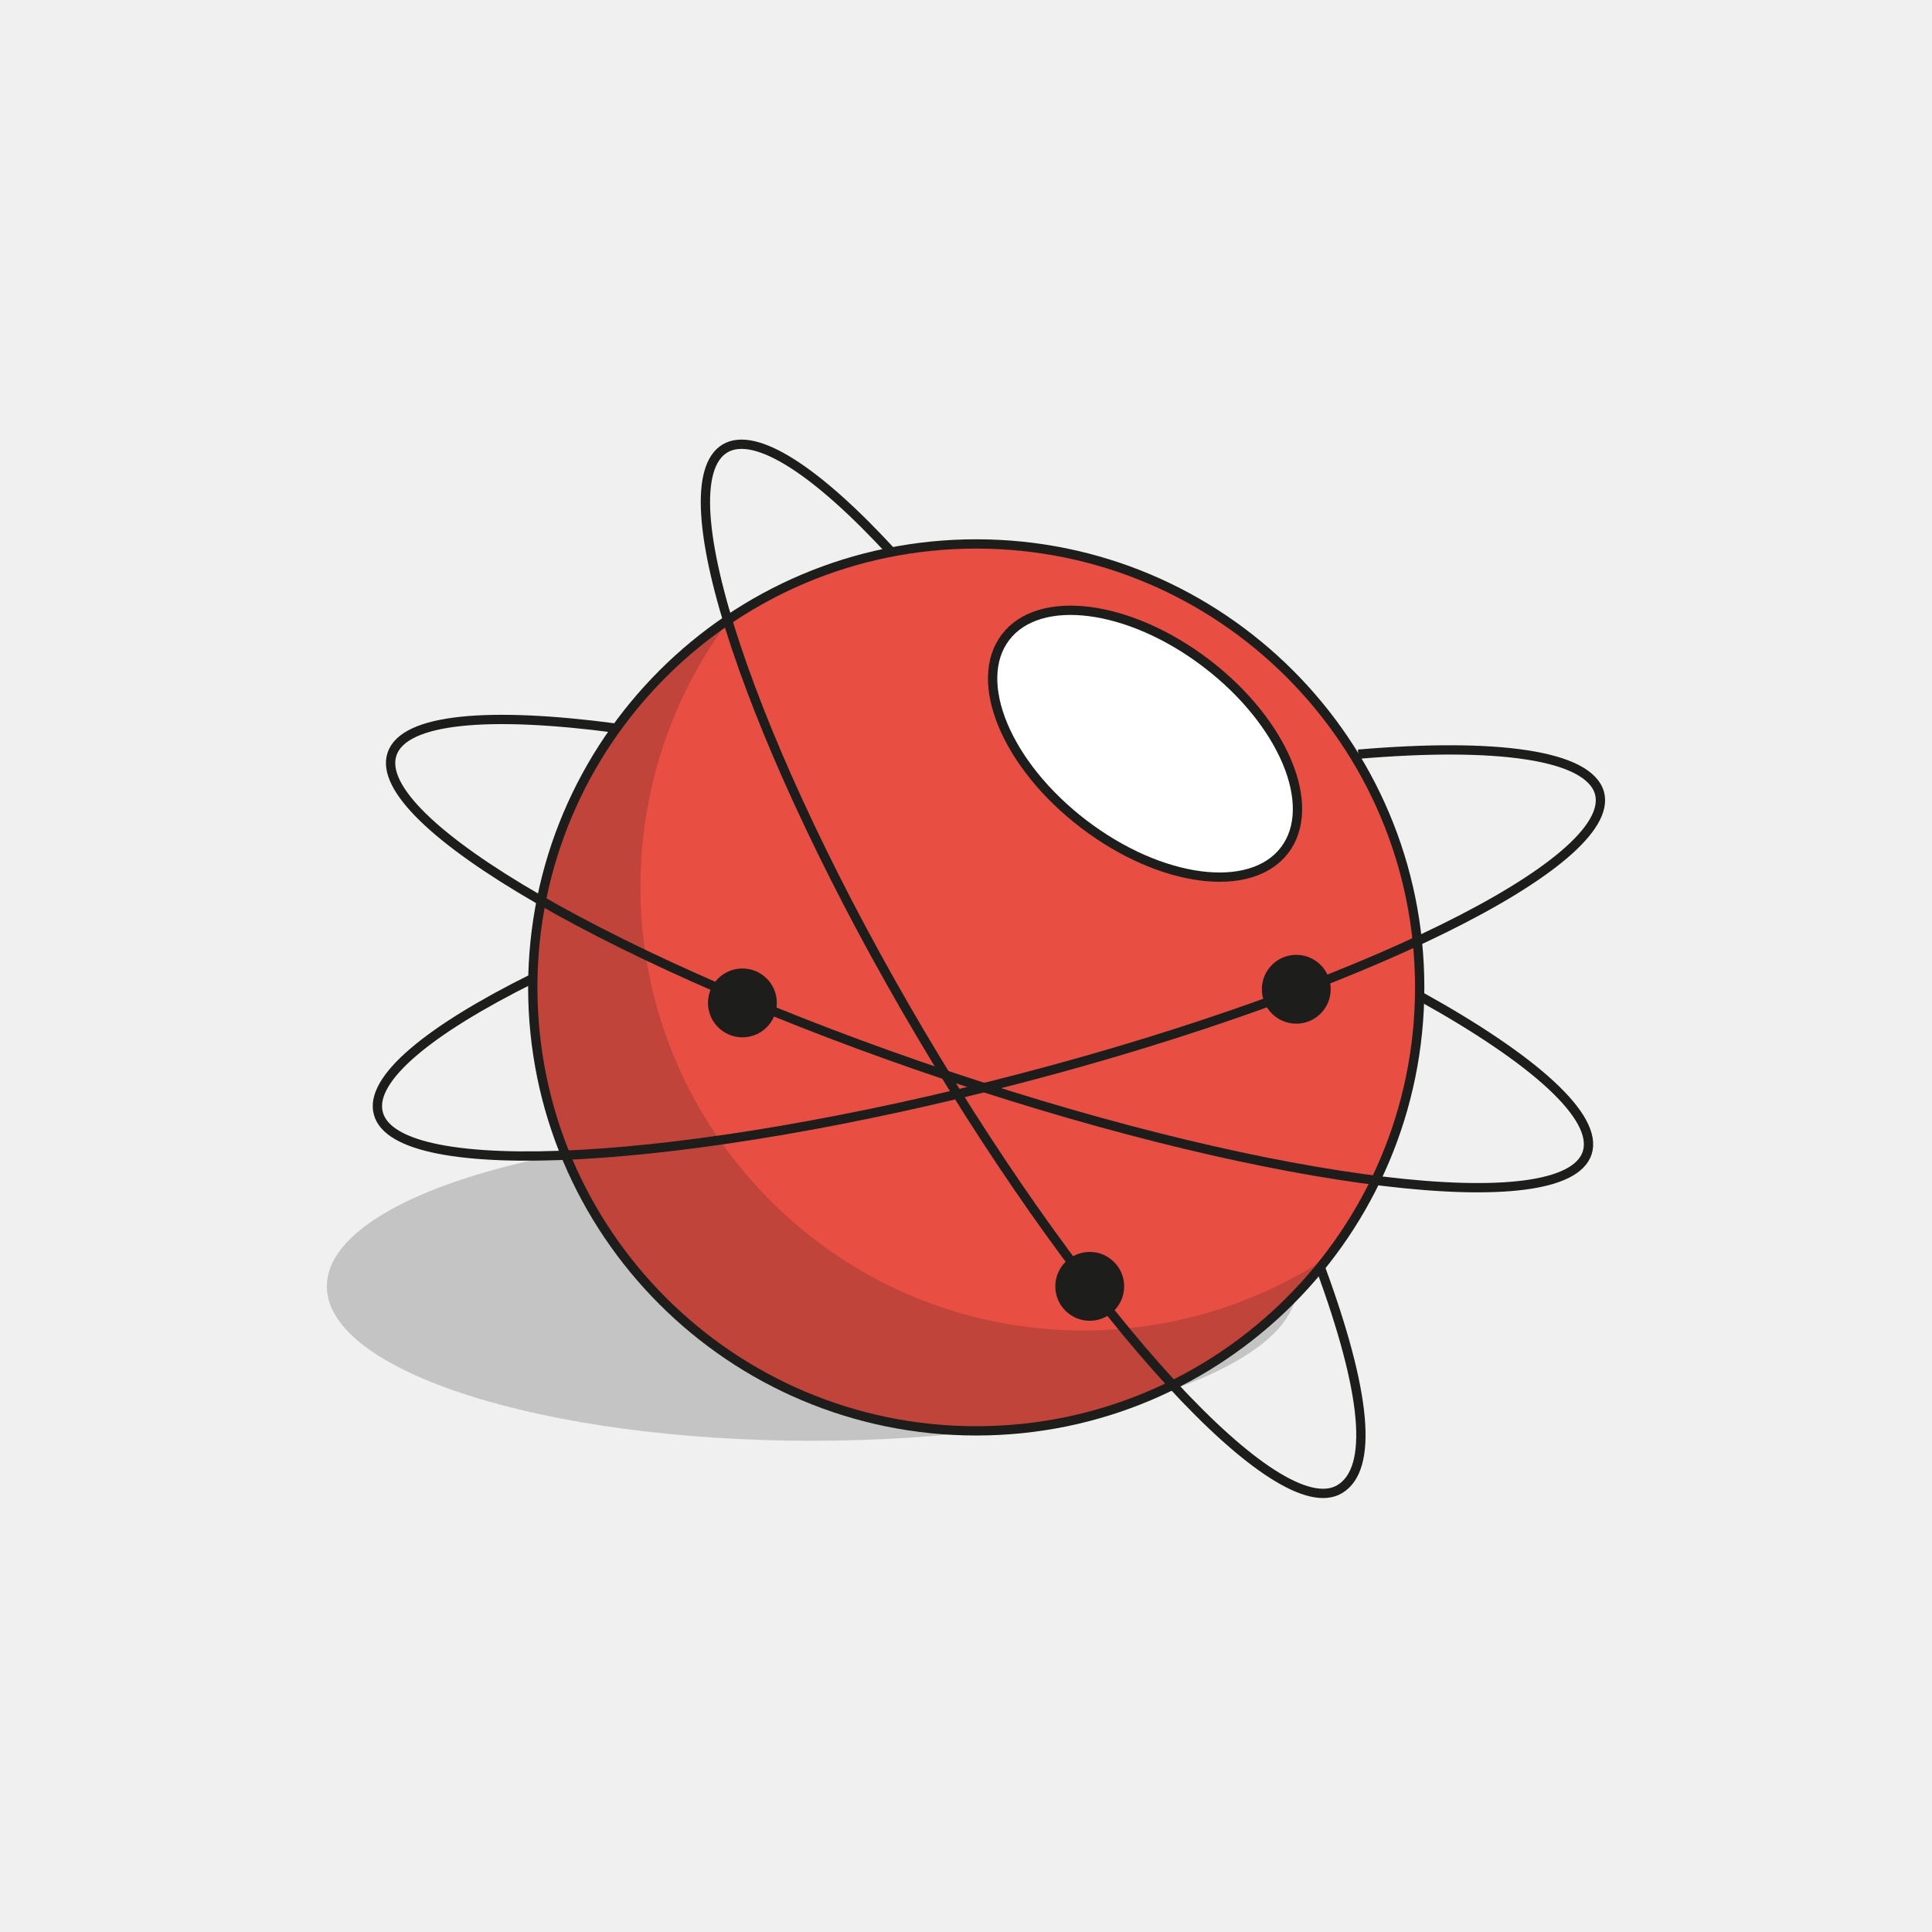
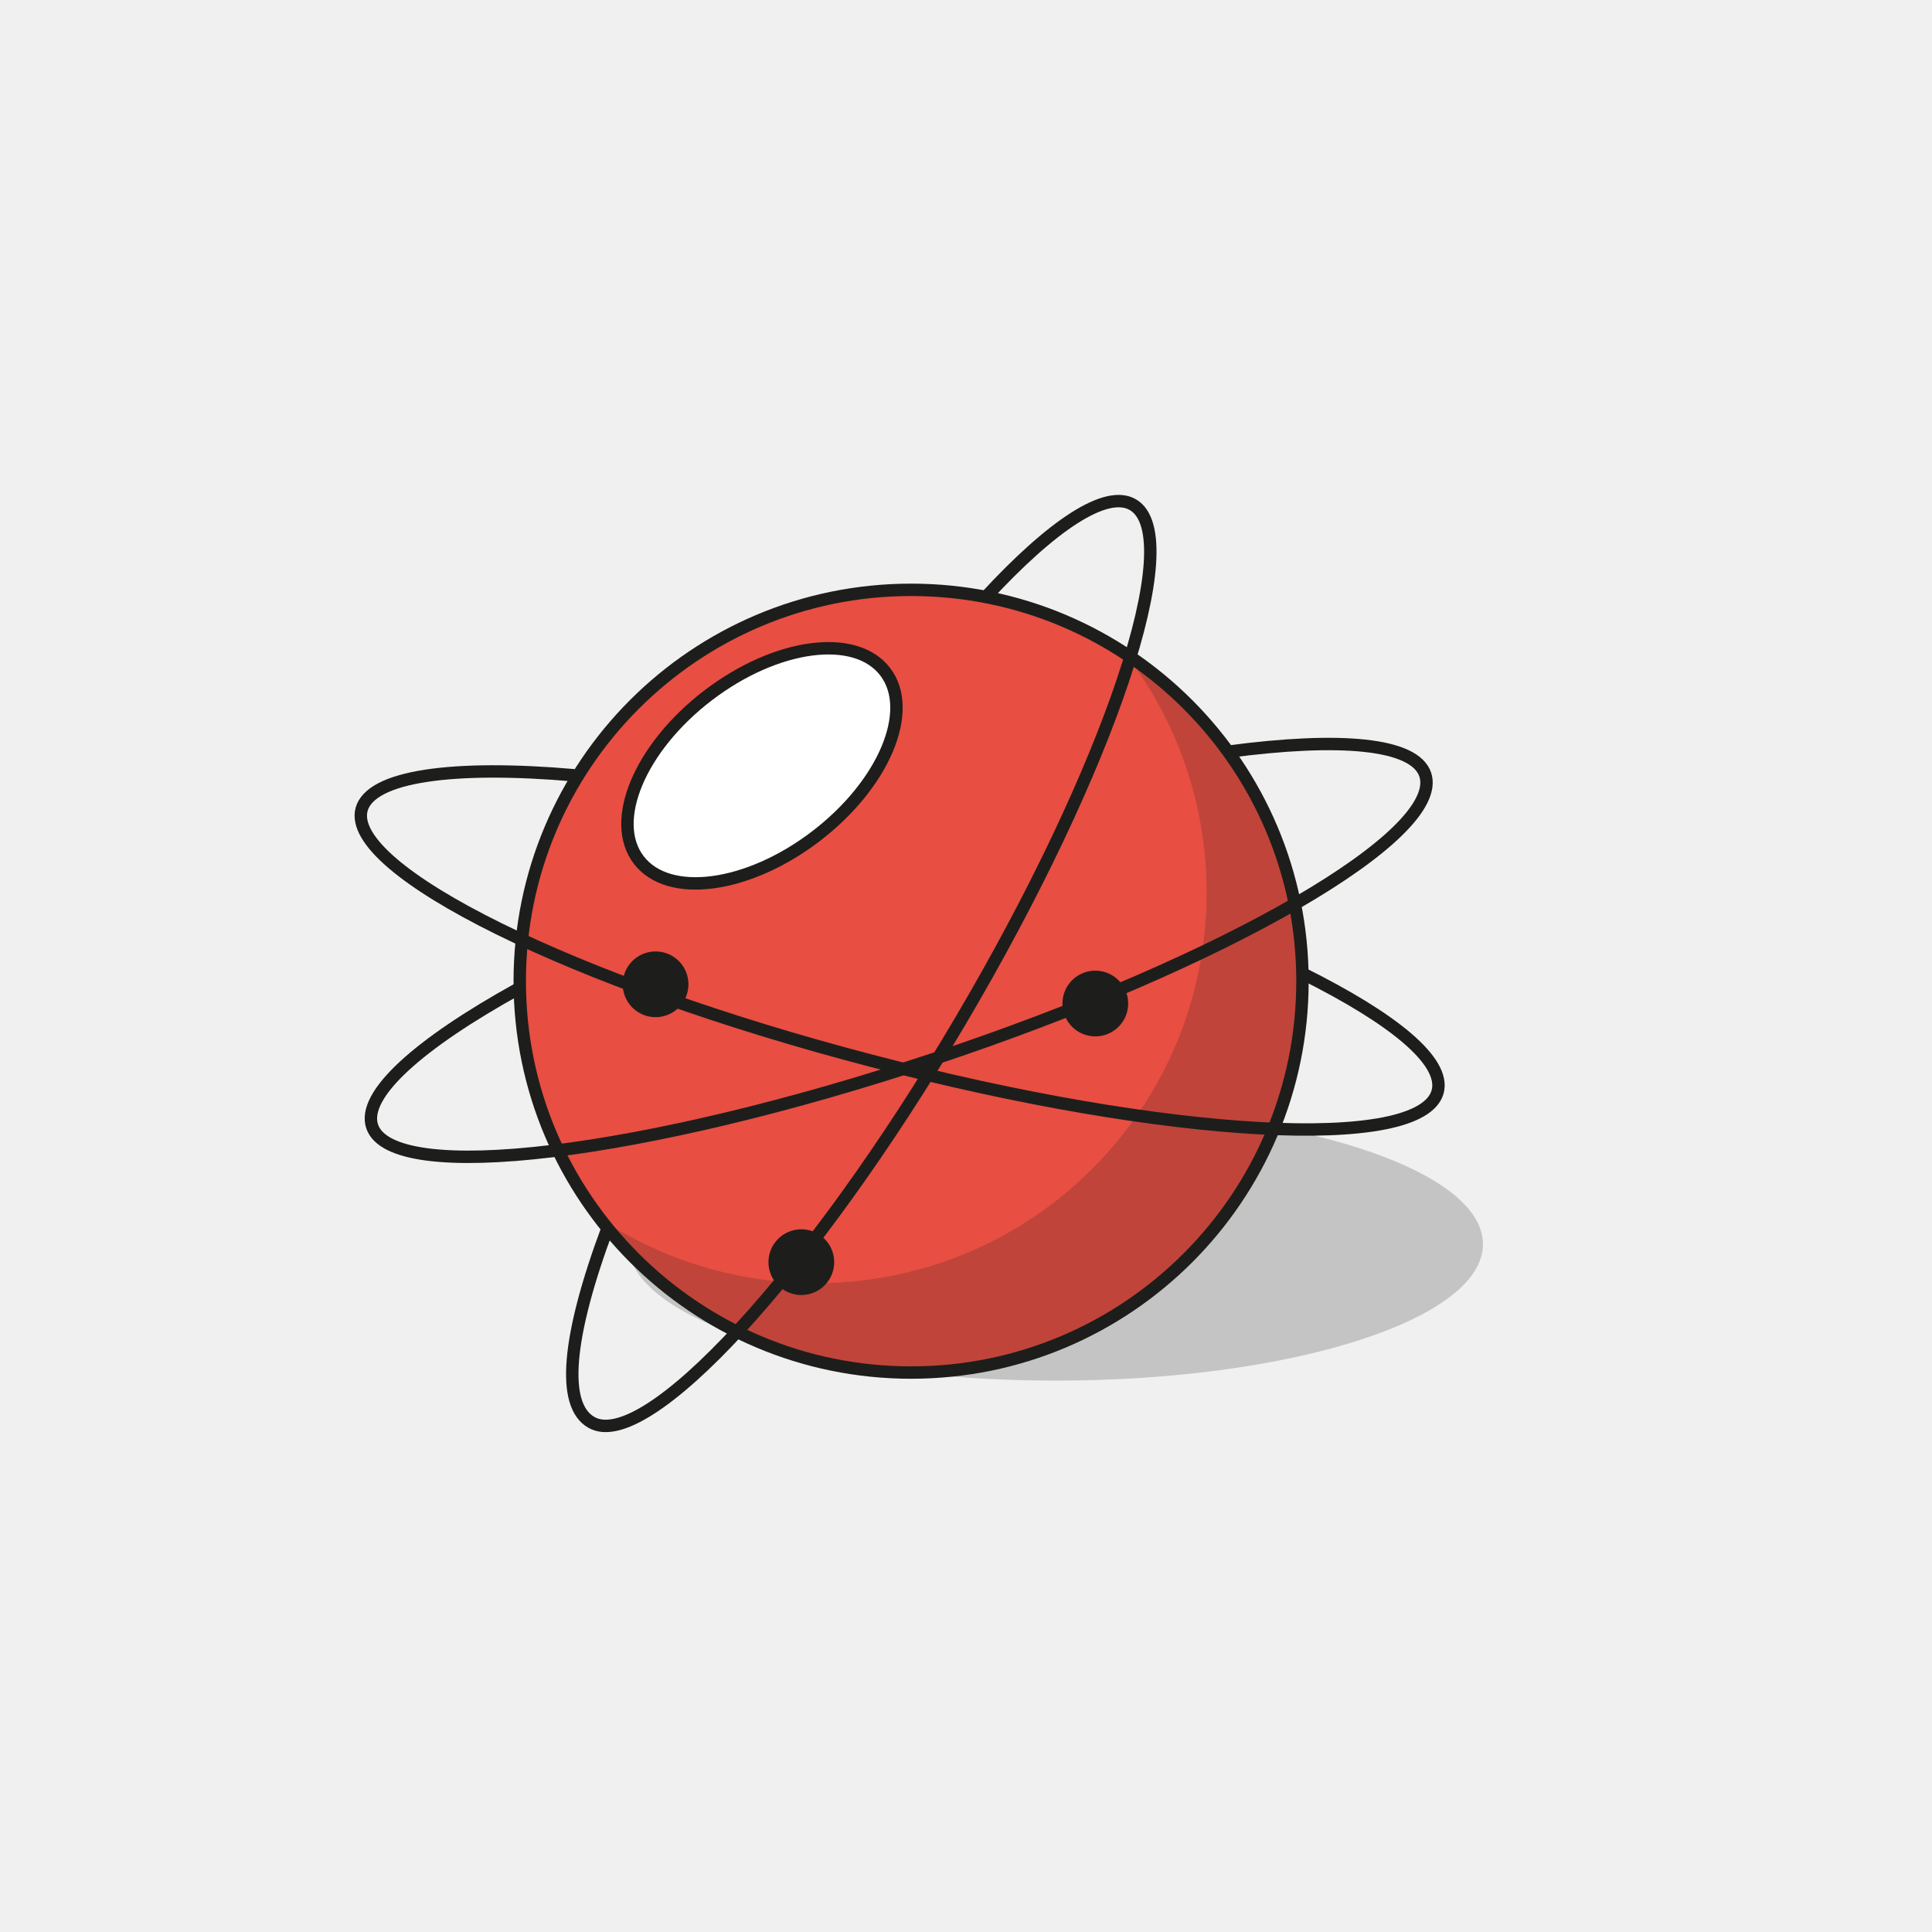
<svg xmlns="http://www.w3.org/2000/svg" version="1.1" id="Capa_1" x="0px" y="0px" viewBox="0 0 311.5 311.5" style="enable-background:new 0 0 311.5 311.5;" xml:space="preserve">
  <style type="text/css">
- 	.st0{fill:#1D1D1B;stroke:#1D1D1B;stroke-width:1.5;stroke-linecap:round;stroke-linejoin:round;stroke-miterlimit:10;}
- 	.st1{fill:#BBBABA;stroke:#1D1D1B;stroke-width:1.5;stroke-linecap:square;stroke-miterlimit:10;}
- 	.st2{opacity:0.2;fill:#1D1D1B;}
- 	.st3{opacity:0.21;fill:#1D1E1C;}
- 	.st4{fill:#D3B63C;stroke:#1D1E1C;stroke-width:1.5;stroke-linecap:round;stroke-linejoin:round;stroke-miterlimit:10;}
- 	.st5{fill:#FAD843;stroke:#1D1E1C;stroke-width:1.5;stroke-linecap:round;stroke-linejoin:round;stroke-miterlimit:10;}
- 	.st6{fill:#E84E42;stroke:#1D1E1C;stroke-width:1.5;stroke-linecap:round;stroke-linejoin:round;stroke-miterlimit:10;}
- 	.st7{fill:#FFFFFF;stroke:#1D1D1B;stroke-width:1.5;stroke-miterlimit:10;}
- 	.st8{opacity:0.2;}
- 	.st9{fill:#1D1D1B;}
- 	.st10{fill:none;stroke:#1D1E1C;stroke-width:1.5;stroke-miterlimit:10;}
- 	.st11{fill:#1D1E1C;stroke:#1D1E1C;stroke-width:1.5;stroke-linecap:round;stroke-linejoin:round;stroke-miterlimit:10;}
- 	.st12{fill:#4AC0EE;stroke:#1D1E1C;stroke-width:1.5;stroke-linecap:round;stroke-linejoin:round;stroke-miterlimit:10;}
- 	.st13{opacity:0.21;}
- 	.st14{fill:#1D1E1C;}
- 	.st15{fill:#FFF8F1;stroke:#1D1E1C;stroke-width:1.5;stroke-linecap:round;stroke-linejoin:round;stroke-miterlimit:10;}
- 	.st16{fill:#65C1BE;stroke:#000000;stroke-width:1.5;stroke-linecap:round;stroke-linejoin:round;stroke-miterlimit:10;}
- 	.st17{fill:#FFFFFF;stroke:#1D1D1B;stroke-width:1.5;stroke-linecap:round;stroke-linejoin:round;stroke-miterlimit:10;}
- 	.st18{fill:#ADADA6;stroke:#1D1D1B;stroke-width:1.5;stroke-linecap:round;stroke-linejoin:round;stroke-miterlimit:10;}
- 	.st19{fill:#8F8D8E;stroke:#1D1D1B;stroke-width:1.5;stroke-linecap:round;stroke-linejoin:round;stroke-miterlimit:10;}
- 	.st20{fill:#DADAD2;stroke:#1D1D1B;stroke-width:1.5;stroke-linecap:round;stroke-linejoin:round;stroke-miterlimit:10;}
- 	.st21{fill:#65C1BE;stroke:#000000;stroke-width:1.5;stroke-miterlimit:10;}
- 	.st22{fill:#549E9A;stroke:#000000;stroke-width:1.5;stroke-miterlimit:10;}
- 	.st23{fill:#FFFFFF;}
- 	.st24{clip-path:url(#SVGID_2_);}
- 	.st25{fill:#DADAD2;stroke:#1D1D1B;stroke-width:1.5;stroke-miterlimit:10;}
- 	.st26{fill:#77C6C7;stroke:#1D1D1B;stroke-width:1.5;stroke-linecap:round;stroke-linejoin:round;stroke-miterlimit:10;}
- 	.st27{fill:none;stroke:#000000;stroke-width:1.5;stroke-miterlimit:10;}
- 	.st28{fill:#F0F0F0;stroke:#1D1E1C;stroke-width:1.5;stroke-miterlimit:10;}
- 	.st29{clip-path:url(#SVGID_4_);}
- 	.st30{fill:#DBBD3E;stroke:#1D1E1C;stroke-width:1.5;stroke-miterlimit:10;}
- 	.st31{opacity:0.23;}
- 	.st32{fill:#FAD844;stroke:#1D1E1C;stroke-width:1.5;stroke-miterlimit:10;}
- 	.st33{fill:none;stroke:#1D1D1B;stroke-width:1.5;stroke-linecap:round;stroke-linejoin:round;stroke-miterlimit:10;}
- 	.st34{fill:#333333;stroke:#1D1D1B;stroke-width:1.5;stroke-linecap:square;stroke-miterlimit:10;}
- 	.st35{fill:#FFFFFF;stroke:#1D1D1B;stroke-width:1.55;stroke-miterlimit:10;}
- 	.st36{fill:none;stroke:#1D1E1C;stroke-width:1.5;stroke-linecap:round;stroke-linejoin:round;stroke-miterlimit:10;}
- 	.st37{fill:url(#);}
- 	.st38{fill:#FFFFFF;stroke:#1D1E1C;stroke-width:1.5;stroke-linecap:round;stroke-linejoin:round;stroke-miterlimit:10;}
- 	.st39{fill:#CC413A;stroke:#1D1E1C;stroke-width:1.5;stroke-linecap:round;stroke-linejoin:round;stroke-miterlimit:10;}
- 	.st40{opacity:0.26;fill:#1D1E1C;}
- 	.st41{fill:#EEEEEE;stroke:#1D1E1C;stroke-width:1.5;stroke-miterlimit:10;}
- 	.st42{fill:#1D1E1C;stroke:#1D1E1C;stroke-width:1.5;stroke-miterlimit:10;}
- 	.st43{fill:#C1C1BF;stroke:#1D1D1B;stroke-width:1.5;stroke-linecap:round;stroke-linejoin:round;stroke-miterlimit:10;}
- 	.st44{fill:#AFAFA8;stroke:#1D1D1B;stroke-width:1.5;stroke-linecap:round;stroke-linejoin:round;stroke-miterlimit:10;}
- 	.st45{fill:#C1C1BF;}
+ 	.st0{enable-background:new    ;}
+ 	.st1{clip-path:url(#SVGID_2_);enable-background:new    ;}
+ 	.st2{fill:#131412;}
+ 	.st3{fill:#131312;}
+ 	.st4{fill:#121311;}
+ 	.st5{fill:#D3B63C;stroke:#1D1E1C;stroke-width:2;stroke-linecap:round;stroke-linejoin:round;stroke-miterlimit:10;}
+ 	.st6{fill:#E84E42;stroke:#1D1E1C;stroke-width:2;stroke-linecap:round;stroke-linejoin:round;stroke-miterlimit:10;}
+ 	.st7{fill:#1D1D1B;stroke:#1D1D1B;stroke-width:1.5;stroke-linecap:round;stroke-linejoin:round;stroke-miterlimit:10;}
+ 	.st8{fill:#BBBABA;stroke:#1D1D1B;stroke-width:1.5;stroke-linecap:square;stroke-miterlimit:10;}
+ 	.st9{opacity:0.2;fill:#1D1D1B;}
+ 	.st10{opacity:0.21;fill:#1D1E1C;}
+ 	.st11{fill:#D3B63C;stroke:#1D1E1C;stroke-width:1.5;stroke-linecap:round;stroke-linejoin:round;stroke-miterlimit:10;}
+ 	.st12{fill:#FAD843;stroke:#1D1E1C;stroke-width:1.5;stroke-linecap:round;stroke-linejoin:round;stroke-miterlimit:10;}
+ 	.st13{fill:#E84E42;stroke:#1D1E1C;stroke-width:1.5;stroke-linecap:round;stroke-linejoin:round;stroke-miterlimit:10;}
+ 	.st14{fill:#FFFFFF;stroke:#1D1D1B;stroke-width:1.5;stroke-miterlimit:10;}
+ 	.st15{fill:#FAD843;stroke:#1D1E1C;stroke-width:2;stroke-linecap:round;stroke-linejoin:round;stroke-miterlimit:10;}
+ 	.st16{fill:#FFFFFF;stroke:#1D1D1B;stroke-width:2;stroke-miterlimit:10;}
+ 	.st17{opacity:0.2;}
+ 	.st18{fill:#1D1D1B;}
+ 	.st19{fill:none;stroke:#1D1E1C;stroke-width:1.5;stroke-miterlimit:10;}
+ 	.st20{fill:#1D1E1C;stroke:#1D1E1C;stroke-width:1.5;stroke-linecap:round;stroke-linejoin:round;stroke-miterlimit:10;}
+ 	.st21{fill:#4AC0EE;stroke:#1D1E1C;stroke-width:1.5;stroke-linecap:round;stroke-linejoin:round;stroke-miterlimit:10;}
+ 	.st22{opacity:0.21;}
+ 	.st23{fill:#1D1E1C;}
+ 	.st24{fill:#4AC0EE;stroke:#1D1E1C;stroke-width:2;stroke-linecap:round;stroke-linejoin:round;stroke-miterlimit:10;}
+ 	.st25{fill:#FFF8F1;stroke:#1D1E1C;stroke-width:2;stroke-linecap:round;stroke-linejoin:round;stroke-miterlimit:10;}
+ 	.st26{fill:#65C1BE;stroke:#000000;stroke-width:1.5;stroke-linecap:round;stroke-linejoin:round;stroke-miterlimit:10;}
+ 	.st27{fill:#FFFFFF;stroke:#1D1D1B;stroke-width:1.5;stroke-linecap:round;stroke-linejoin:round;stroke-miterlimit:10;}
+ 	.st28{fill:#ADADA6;stroke:#1D1D1B;stroke-width:1.5;stroke-linecap:round;stroke-linejoin:round;stroke-miterlimit:10;}
+ 	.st29{fill:#8F8D8E;stroke:#1D1D1B;stroke-width:1.5;stroke-linecap:round;stroke-linejoin:round;stroke-miterlimit:10;}
+ 	.st30{fill:#DADAD2;stroke:#1D1D1B;stroke-width:1.5;stroke-linecap:round;stroke-linejoin:round;stroke-miterlimit:10;}
+ 	.st31{fill:#65C1BE;stroke:#000000;stroke-width:1.5;stroke-miterlimit:10;}
+ 	.st32{fill:#549E9A;stroke:#000000;stroke-width:1.5;stroke-miterlimit:10;}
+ 	.st33{fill:#FFFFFF;}
+ 	.st34{fill:#65C1BE;stroke:#000000;stroke-width:2;stroke-miterlimit:10;}
+ 	.st35{fill:#549E9A;stroke:#000000;stroke-width:2;stroke-miterlimit:10;}
+ 	.st36{fill:#65C1BE;stroke:#000000;stroke-width:2;stroke-linecap:round;stroke-linejoin:round;stroke-miterlimit:10;}
+ 	.st37{clip-path:url(#SVGID_4_);}
+ 	.st38{fill:#DADAD2;stroke:#1D1D1B;stroke-width:1.5;stroke-miterlimit:10;}
+ 	.st39{fill:#77C6C7;stroke:#1D1D1B;stroke-width:1.5;stroke-linecap:round;stroke-linejoin:round;stroke-miterlimit:10;}
+ 	.st40{fill:none;stroke:#000000;stroke-width:1.5;stroke-miterlimit:10;}
+ 	.st41{fill:#F0F0F0;stroke:#1D1E1C;stroke-width:1.5;stroke-miterlimit:10;}
+ 	.st42{clip-path:url(#SVGID_6_);}
+ 	.st43{fill:#DADAD2;stroke:#1D1D1B;stroke-width:2;stroke-miterlimit:10;}
+ 	.st44{fill:none;stroke:#1D1E1C;stroke-width:2;stroke-miterlimit:10;}
+ 	.st45{fill:#77C6C7;stroke:#1D1D1B;stroke-width:2;stroke-linecap:round;stroke-linejoin:round;stroke-miterlimit:10;}
+ 	.st46{fill:#DADAD2;stroke:#1D1D1B;stroke-width:2;stroke-linecap:round;stroke-linejoin:round;stroke-miterlimit:10;}
+ 	.st47{fill:none;stroke:#000000;stroke-width:2;stroke-miterlimit:10;}
+ 	.st48{fill:#F0F0F0;stroke:#1D1E1C;stroke-width:2;stroke-miterlimit:10;}
+ 	.st49{clip-path:url(#SVGID_8_);}
+ 	.st50{clip-path:url(#SVGID_10_);}
+ 	.st51{fill:#DBBD3E;stroke:#1D1E1C;stroke-width:1.5;stroke-miterlimit:10;}
+ 	.st52{opacity:0.23;}
+ 	.st53{fill:#FAD844;stroke:#1D1E1C;stroke-width:1.5;stroke-miterlimit:10;}
+ 	.st54{fill:#FFFFFF;stroke:#1D1D1B;stroke-width:2;stroke-linecap:round;stroke-linejoin:round;stroke-miterlimit:10;}
+ 	.st55{fill:none;stroke:#1D1D1B;stroke-width:1.5;stroke-linecap:round;stroke-linejoin:round;stroke-miterlimit:10;}
+ 	.st56{fill:none;stroke:#1D1D1B;stroke-width:2;stroke-linecap:round;stroke-linejoin:round;stroke-miterlimit:10;}
+ 	.st57{fill:#333333;stroke:#1D1D1B;stroke-width:1.5;stroke-linecap:square;stroke-miterlimit:10;}
+ 	.st58{fill:#1D1D1B;stroke:#1D1D1B;stroke-width:2;stroke-linecap:round;stroke-linejoin:round;stroke-miterlimit:10;}
+ 	.st59{fill:#BBBABA;stroke:#1D1D1B;stroke-width:2;stroke-linecap:square;stroke-miterlimit:10;}
+ 	.st60{fill:#333333;stroke:#1D1D1B;stroke-width:2;stroke-linecap:square;stroke-miterlimit:10;}
+ 	.st61{fill:#FFFFFF;stroke:#1D1D1B;stroke-width:1.55;stroke-miterlimit:10;}
+ 	.st62{fill:#DBBD3E;stroke:#1D1E1C;stroke-width:2;stroke-miterlimit:10;}
+ 	.st63{fill:#FAD844;stroke:#1D1E1C;stroke-width:2;stroke-miterlimit:10;}
+ 	.st64{fill:none;stroke:#1D1E1C;stroke-width:1.5;stroke-linecap:round;stroke-linejoin:round;stroke-miterlimit:10;}
+ 	.st65{fill:none;stroke:#1D1E1C;stroke-width:2;stroke-linecap:round;stroke-linejoin:round;stroke-miterlimit:10;}
+ 	.st66{fill:url(#);}
+ 	.st67{fill:#FFFFFF;stroke:#1D1E1C;stroke-width:1.5;stroke-linecap:round;stroke-linejoin:round;stroke-miterlimit:10;}
+ 	.st68{fill:#CC413A;stroke:#1D1E1C;stroke-width:1.5;stroke-linecap:round;stroke-linejoin:round;stroke-miterlimit:10;}
+ 	.st69{opacity:0.26;fill:#1D1E1C;}
+ 	.st70{fill:#EEEEEE;stroke:#1D1E1C;stroke-width:1.5;stroke-miterlimit:10;}
+ 	.st71{fill:#1D1E1C;stroke:#1D1E1C;stroke-width:1.5;stroke-miterlimit:10;}
+ 	.st72{fill:#C1C1BF;stroke:#1D1D1B;stroke-width:1.5;stroke-linecap:round;stroke-linejoin:round;stroke-miterlimit:10;}
+ 	.st73{fill:#AFAFA8;stroke:#1D1D1B;stroke-width:1.5;stroke-linecap:round;stroke-linejoin:round;stroke-miterlimit:10;}
+ 	.st74{fill:#C1C1BF;}
+ 	.st75{fill:#1D1E1C;stroke:#1D1E1C;stroke-width:2;stroke-linecap:round;stroke-linejoin:round;stroke-miterlimit:10;}
+ 	.st76{fill:#549E9A;stroke:#000000;stroke-width:2;stroke-linecap:round;stroke-linejoin:round;stroke-miterlimit:10;}
+ 	.st77{fill:#ADADA6;stroke:#1D1D1B;stroke-width:2;stroke-linecap:round;stroke-linejoin:round;stroke-miterlimit:10;}
+ 	.st78{fill:#8F8D8E;stroke:#1D1D1B;stroke-width:2;stroke-linecap:round;stroke-linejoin:round;stroke-miterlimit:10;}
+ 	.st79{clip-path:url(#SVGID_12_);enable-background:new    ;}
+ 	.st80{fill:#0F0F0E;}
+ 	.st81{clip-path:url(#SVGID_14_);enable-background:new    ;}
+ 	.st82{fill:#111110;}
+ 	.st83{fill:#10100F;}
+ 	.st84{fill:#484747;}
+ 	.st85{clip-path:url(#SVGID_16_);enable-background:new    ;}
+ 	.st86{fill:#4A494A;}
+ 	.st87{fill:#151513;}
+ 	.st88{clip-path:url(#SVGID_18_);enable-background:new    ;}
+ 	.st89{fill:#121211;}
+ 	.st90{fill:#131311;}
+ 	.st91{clip-path:url(#SVGID_20_);enable-background:new    ;}
+ 	.st92{clip-path:url(#SVGID_22_);enable-background:new    ;}
+ 	.st93{clip-path:url(#SVGID_24_);enable-background:new    ;}
+ 	.st94{fill:#656465;}
+ 	.st95{clip-path:url(#SVGID_26_);enable-background:new    ;}
+ 	.st96{fill:#595758;}
+ 	.st97{fill:#5C5A5B;}
+ 	.st98{fill:#5E5D5E;}
+ 	.st99{clip-path:url(#SVGID_28_);enable-background:new    ;}
+ 	.st100{fill:#565555;}
+ 	.st101{fill:#535252;}
+ 	.st102{fill:#504F50;}
+ 	.st103{fill:#4D4C4D;}
+ 	.st104{clip-path:url(#SVGID_30_);enable-background:new    ;}
+ 	.st105{clip-path:url(#SVGID_32_);enable-background:new    ;}
+ 	.st106{clip-path:url(#SVGID_34_);enable-background:new    ;}
+ 	.st107{clip-path:url(#SVGID_36_);enable-background:new    ;}
+ 	.st108{fill:#484748;}
+ 	.st109{clip-path:url(#SVGID_38_);enable-background:new    ;}
+ 	.st110{clip-path:url(#SVGID_40_);enable-background:new    ;}
+ 	.st111{clip-path:url(#SVGID_42_);enable-background:new    ;}
+ 	.st112{clip-path:url(#SVGID_44_);enable-background:new    ;}
+ 	.st113{clip-path:url(#SVGID_46_);enable-background:new    ;}
+ 	.st114{clip-path:url(#SVGID_48_);enable-background:new    ;}
+ 	.st115{clip-path:url(#SVGID_50_);enable-background:new    ;}
+ 	.st116{clip-path:url(#SVGID_52_);enable-background:new    ;}
+ 	.st117{clip-path:url(#SVGID_54_);enable-background:new    ;}
+ 	.st118{clip-path:url(#SVGID_56_);enable-background:new    ;}
+ 	.st119{clip-path:url(#SVGID_58_);enable-background:new    ;}
+ 	.st120{clip-path:url(#SVGID_60_);enable-background:new    ;}
+ 	.st121{clip-path:url(#SVGID_62_);enable-background:new    ;}
+ 	.st122{clip-path:url(#SVGID_64_);enable-background:new    ;}
+ 	.st123{clip-path:url(#SVGID_66_);enable-background:new    ;}
+ 	.st124{clip-path:url(#SVGID_68_);enable-background:new    ;}
+ 	.st125{fill:#595859;}
+ 	.st126{clip-path:url(#SVGID_70_);enable-background:new    ;}
+ 	.st127{clip-path:url(#SVGID_72_);enable-background:new    ;}
+ 	.st128{clip-path:url(#SVGID_74_);enable-background:new    ;}
+ 	.st129{fill:#585758;}
+ 	.st130{clip-path:url(#SVGID_76_);enable-background:new    ;}
+ 	.st131{clip-path:url(#SVGID_78_);enable-background:new    ;}
+ 	.st132{clip-path:url(#SVGID_80_);enable-background:new    ;}
+ 	.st133{clip-path:url(#SVGID_82_);enable-background:new    ;}
+ 	.st134{clip-path:url(#SVGID_84_);enable-background:new    ;}
+ 	.st135{clip-path:url(#SVGID_86_);enable-background:new    ;}
+ 	.st136{clip-path:url(#SVGID_88_);enable-background:new    ;}
+ 	.st137{clip-path:url(#SVGID_90_);enable-background:new    ;}
+ 	.st138{clip-path:url(#SVGID_92_);enable-background:new    ;}
+ 	.st139{clip-path:url(#SVGID_94_);enable-background:new    ;}
+ 	.st140{clip-path:url(#SVGID_96_);enable-background:new    ;}
+ 	.st141{clip-path:url(#SVGID_98_);enable-background:new    ;}
+ 	.st142{clip-path:url(#SVGID_100_);enable-background:new    ;}
+ 	.st143{clip-path:url(#SVGID_102_);enable-background:new    ;}
+ 	.st144{clip-path:url(#SVGID_104_);enable-background:new    ;}
+ 	.st145{clip-path:url(#SVGID_106_);enable-background:new    ;}
+ 	.st146{fill:#7D7B7C;}
+ 	.st147{fill:#191918;}
+ 	.st148{clip-path:url(#SVGID_108_);enable-background:new    ;}
+ 	.st149{clip-path:url(#SVGID_110_);enable-background:new    ;}
+ 	.st150{clip-path:url(#SVGID_112_);enable-background:new    ;}
+ 	.st151{clip-path:url(#SVGID_114_);enable-background:new    ;}
+ 	.st152{clip-path:url(#SVGID_116_);enable-background:new    ;}
+ 	.st153{clip-path:url(#SVGID_118_);enable-background:new    ;}
+ 	.st154{clip-path:url(#SVGID_120_);enable-background:new    ;}
+ 	.st155{clip-path:url(#SVGID_122_);enable-background:new    ;}
+ 	.st156{clip-path:url(#SVGID_124_);enable-background:new    ;}
+ 	.st157{clip-path:url(#SVGID_126_);enable-background:new    ;}
+ 	.st158{clip-path:url(#SVGID_128_);enable-background:new    ;}
+ 	.st159{clip-path:url(#SVGID_130_);enable-background:new    ;}
+ 	.st160{fill:#FFFFFF;stroke:#1D1D1B;stroke-width:2;stroke-linecap:round;stroke-miterlimit:10;}
</style>
  <g>
-     <ellipse class="st3" cx="130.9" cy="207.4" rx="78.2" ry="24.9" />
-     <g>
-       <g>
-         <g>
-           <g>
-             <circle class="st6" cx="157.4" cy="159.2" r="71.5" />
-             <g class="st8">
-               <path class="st9" d="M122.5,191.8c-24.2-25.9-25.4-65-4.6-92.3c-3.3,2.2-6.4,4.6-9.4,7.4c-28.9,27-30.4,72.2-3.4,101.1        c27,28.9,72.2,30.4,101.1,3.4c3-2.8,5.6-5.7,8-8.8C185.6,221.6,146.7,217.8,122.5,191.8z" />
-             </g>
-           </g>
-         </g>
-       </g>
-       <ellipse transform="matrix(-0.6068 0.7948 -0.7948 -0.6068 392.0115 46.006)" class="st7" cx="184.6" cy="120" rx="16.3" ry="28.3" />
-       <path class="st10" d="M229.1,160.7c18.2,10.1,28.7,19.4,26.8,25.2c-3.6,10.9-49.7,5.4-102.9-12.4s-93.4-41-89.8-51.9    c1.9-5.8,15.7-6.9,36.1-4.2" />
-       <path class="st10" d="M219,121.6c22.3-1.9,37.2,0.1,38.9,6.3c2.9,11.1-38.8,31.7-93.1,45.9S63.9,190.6,61,179.5    c-1.5-5.5,8.1-13.4,24.8-21.7" />
-       <path class="st10" d="M212.9,204.4c7.4,20.1,8.6,32.4,3.1,35.7c-9.9,5.9-40.1-27-67.5-73.3s-41.5-88.6-31.6-94.5    c4.9-2.9,14.9,3.7,27,16.9" />
-       <circle class="st11" cx="175.7" cy="207.4" r="4.8" />
-       <circle class="st11" cx="119.7" cy="161.7" r="4.8" />
-       <circle class="st11" cx="209" cy="159.5" r="4.8" />
+     <ellipse class="st10" cx="170.2" cy="200.6" rx="68.9" ry="22" />
+     <circle class="st6" cx="146.9" cy="158.2" r="63.1" />
+     <g class="st17">
+       <path class="st18" d="M177.6,186.9c21.3-22.8,22.4-57.3,4-81.3c2.9,1.9,5.6,4.1,8.2,6.5c25.4,23.8,26.8,63.7,3,89.1    c-23.8,25.4-63.7,26.8-89.1,3c-2.6-2.4-5-5-7.1-7.8C122,213.2,156.3,209.7,177.6,186.9z" />
    </g>
+     <ellipse transform="matrix(0.6068 0.7948 -0.7948 0.6068 146.4954 -49.064)" class="st16" cx="122.8" cy="123.5" rx="14.3" ry="25" />
+     <path class="st44" d="M83.6,159.4c-16.1,8.9-25.3,17.1-23.6,22.2c3.2,9.6,43.8,4.7,90.7-10.9s82.3-36.1,79.1-45.8   c-1.7-5.1-13.8-6.1-31.8-3.7" />
+     <path class="st44" d="M92.6,125c-19.6-1.7-32.8,0.1-34.3,5.5c-2.6,9.8,34.2,28,82.1,40.5c47.9,12.6,88.8,14.8,91.4,5   c1.3-4.9-7.2-11.8-21.9-19.1" />
+     <path class="st44" d="M98,197.9c-6.6,17.7-7.5,28.6-2.7,31.4c8.7,5.2,35.4-23.8,59.5-64.6s36.6-78.1,27.9-83.3   c-4.3-2.6-13.1,3.3-23.8,14.9" />
+     <circle class="st75" cx="129.2" cy="203.5" r="4.3" />
+     <circle class="st75" cx="176.6" cy="161.8" r="4.3" />
+     <circle class="st75" cx="105.7" cy="158.7" r="4.3" />
  </g>
</svg>
